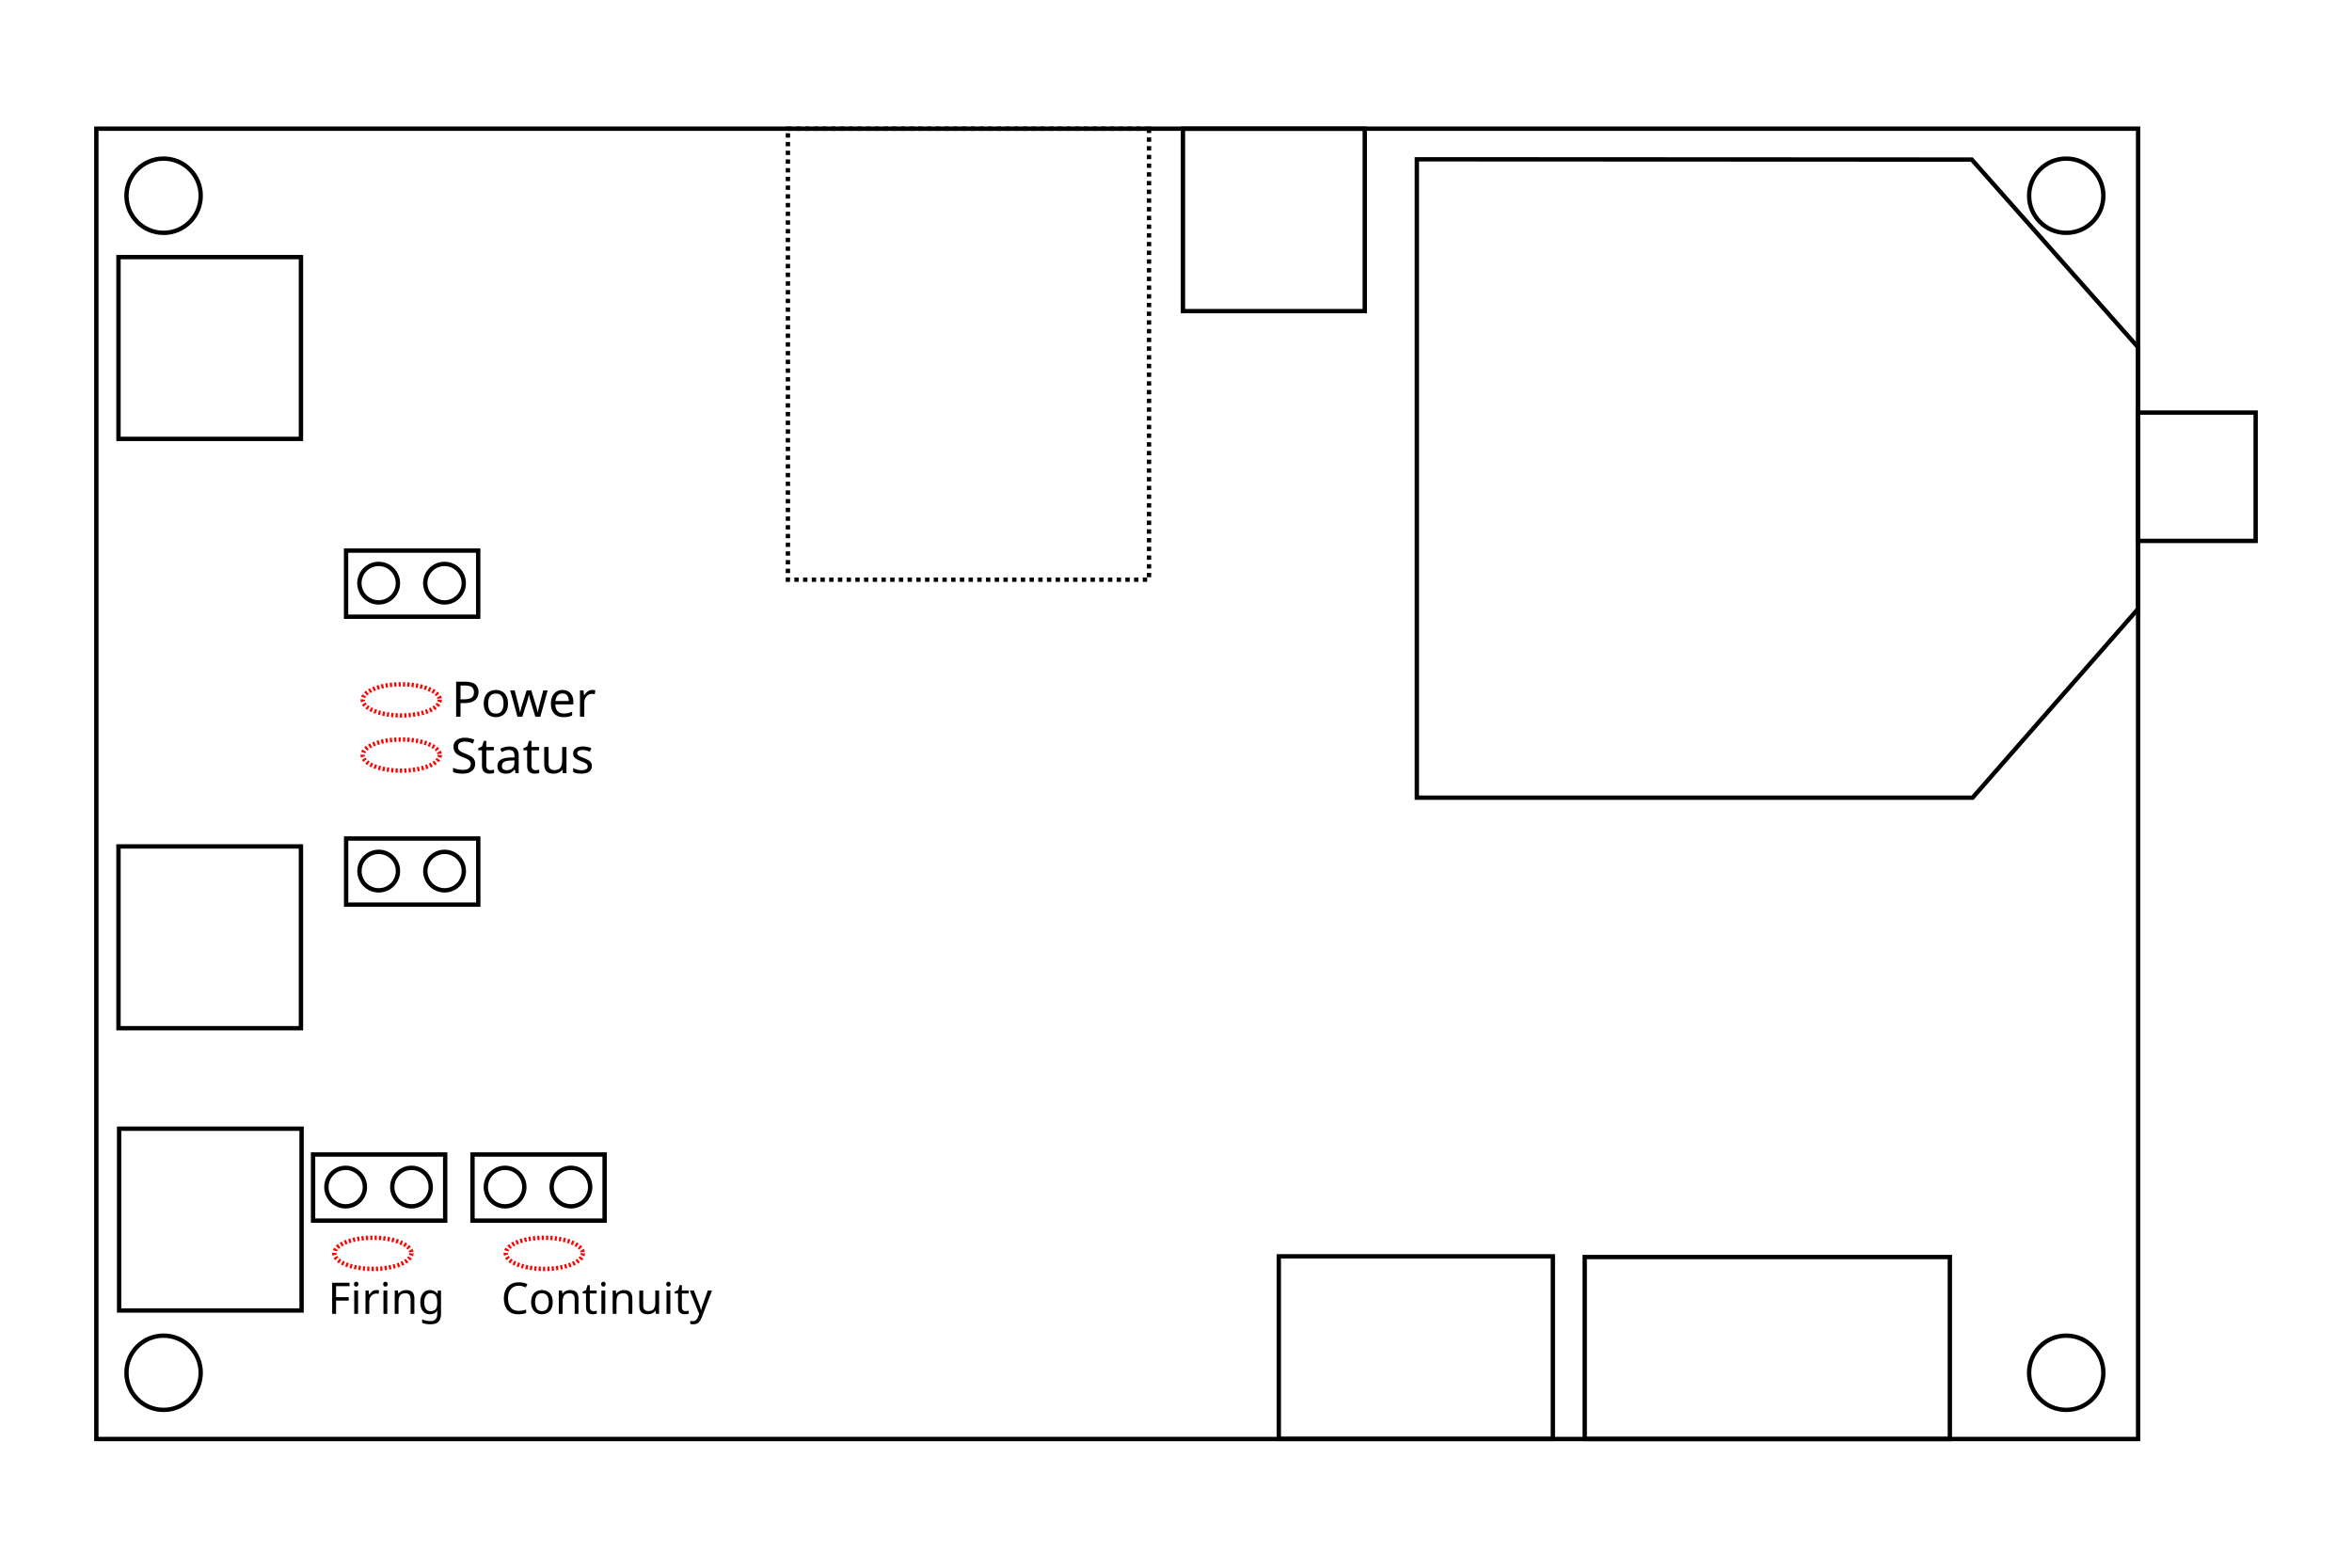
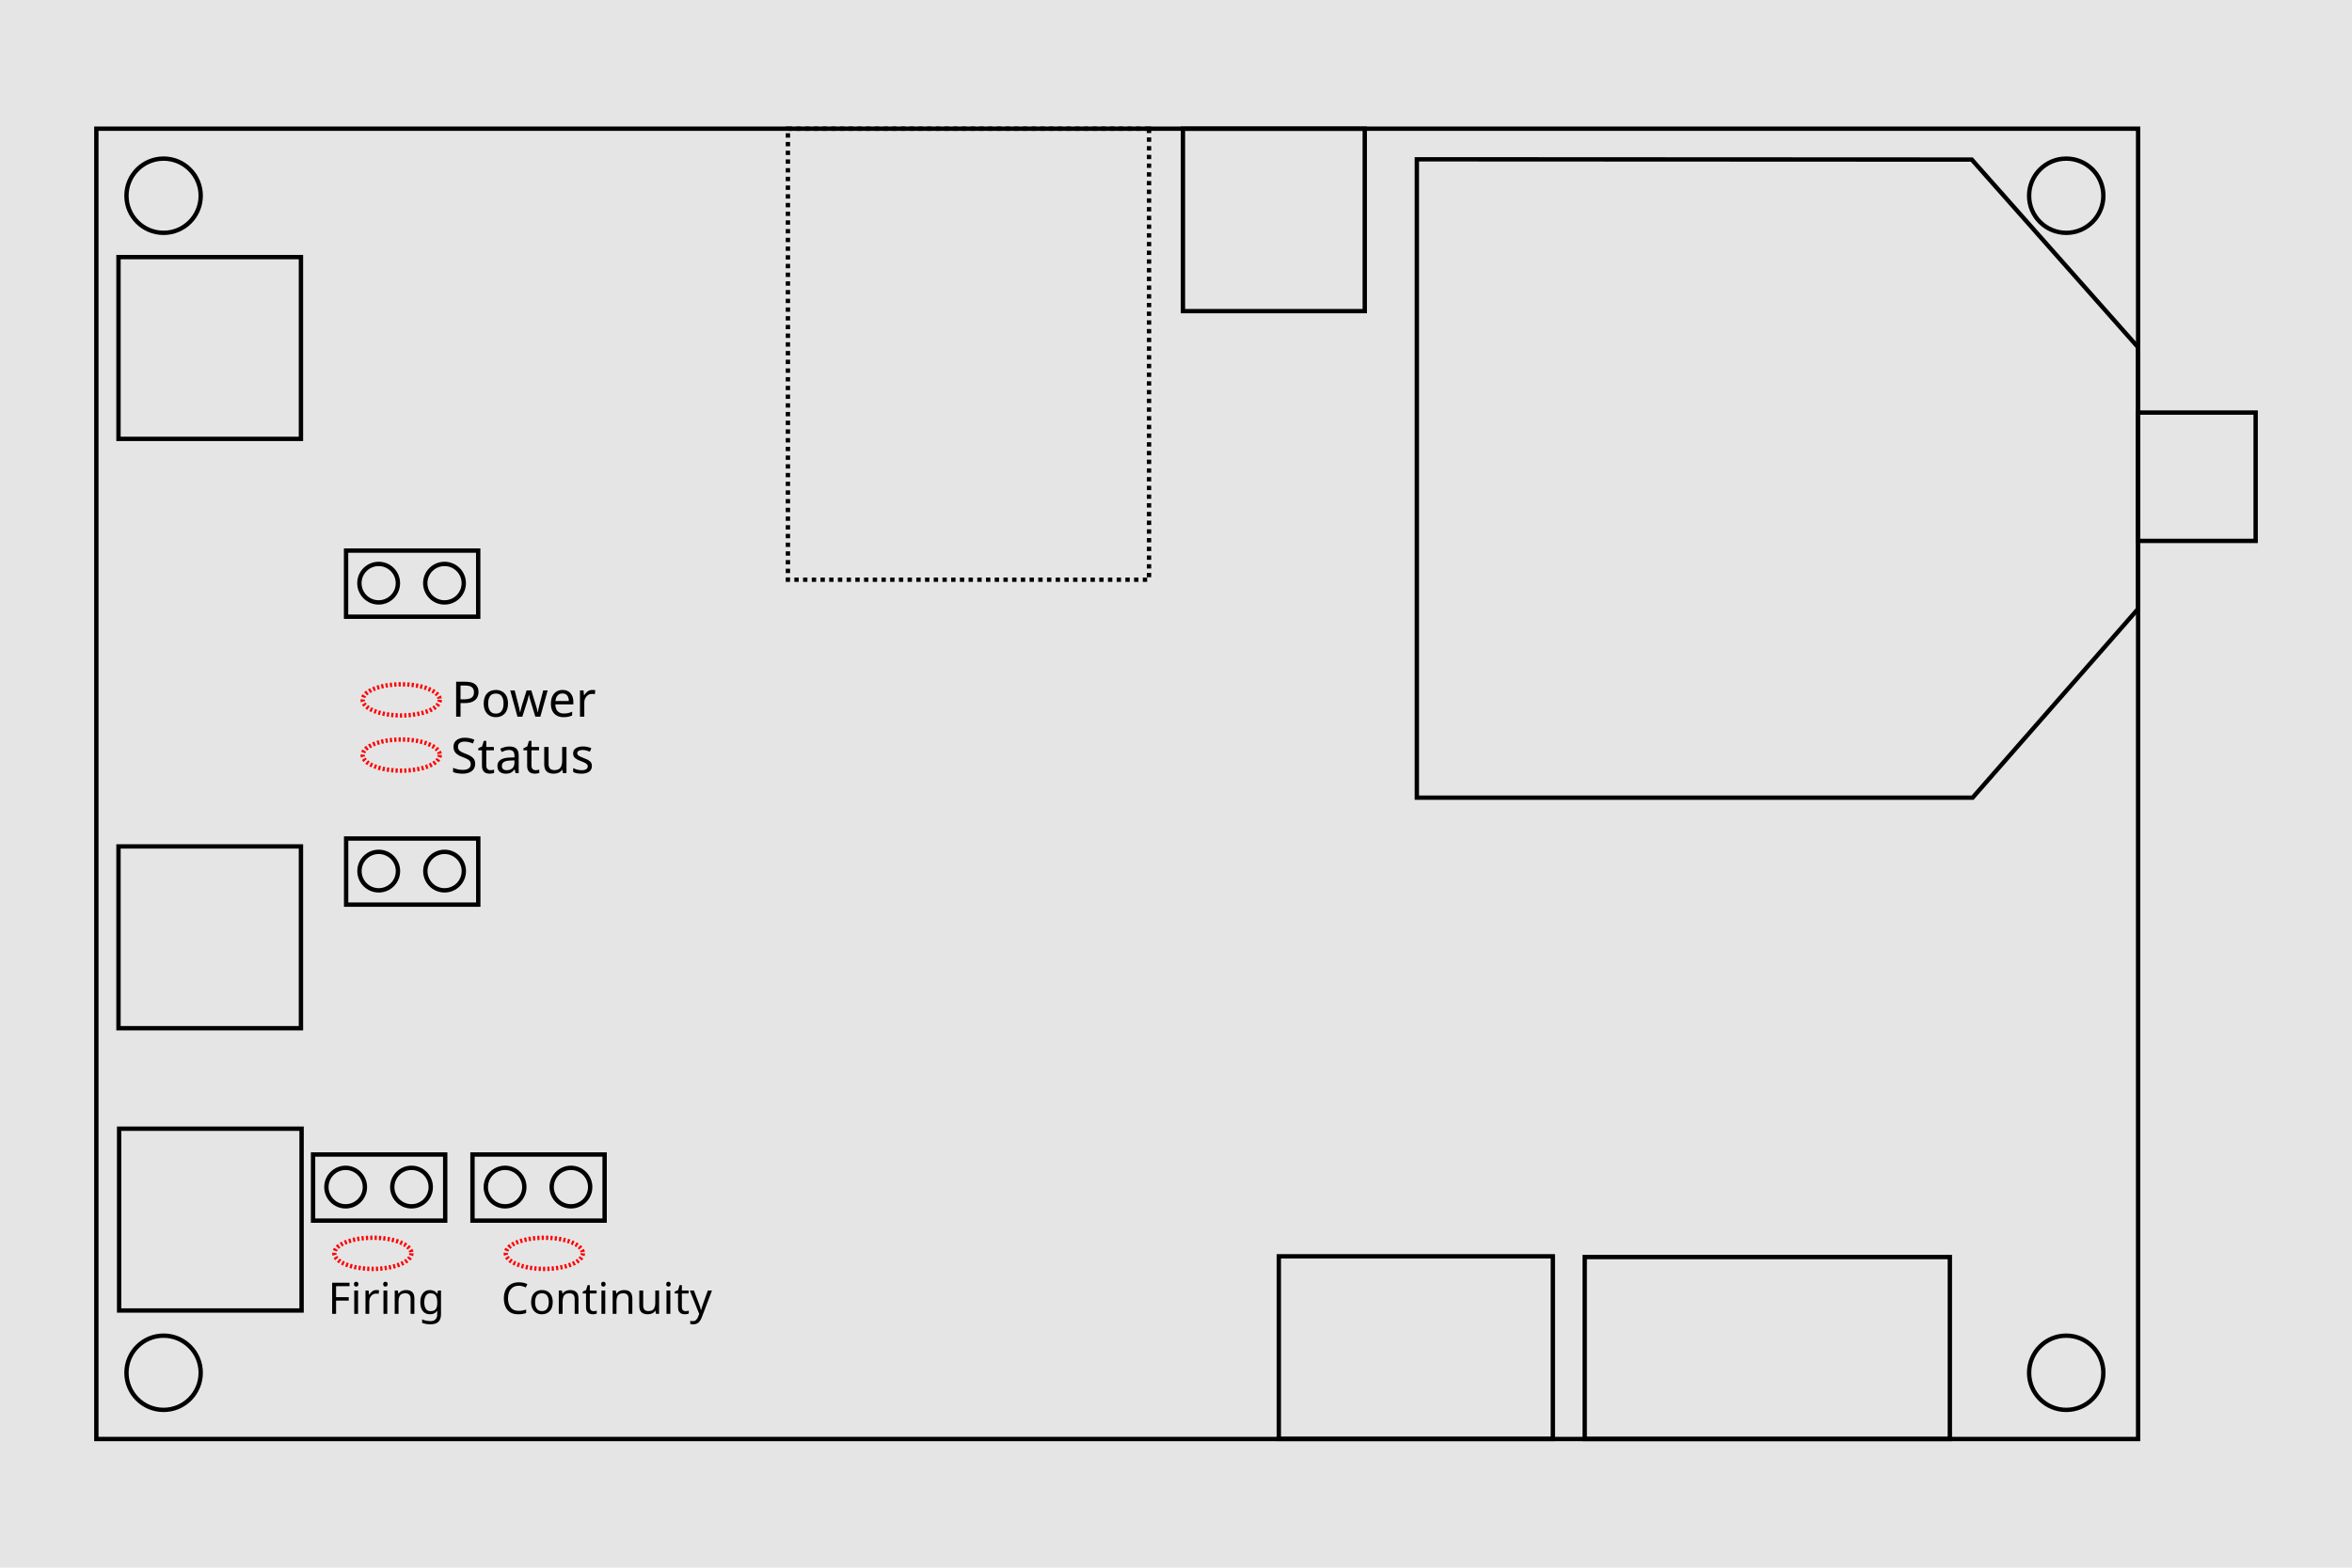
<svg xmlns="http://www.w3.org/2000/svg" width="12in" height="8in" viewBox="0 0 1080 720" id="svg6150" version="1.1">
  <defs id="defs6152" />
+   <rect style="fill:#e5e5e5;stroke:#e5e5e5;stroke-width:1.488" id="rect1" width="1078.512" height="718.512" x="0.744" y="0.744" />
  <g id="layer1" transform="translate(0,-332.3621)">
    <rect style="fill:none;fill-opacity:1;stroke:#000000;stroke-width:2;stroke-miterlimit:4;stroke-dasharray:none;stroke-opacity:1" id="rect4147-1" width="937.542" height="601.791" x="44.24" y="391.467" />
    <circle style="fill:none;fill-opacity:1;stroke:#000000;stroke-width:2;stroke-miterlimit:4;stroke-dasharray:none;stroke-opacity:1" id="path4151-4" cx="75.117" cy="422.253" r="17.047" />
    <circle style="fill:none;fill-opacity:1;stroke:#000000;stroke-width:2;stroke-miterlimit:4;stroke-dasharray:none;stroke-opacity:1" id="path4151-9-0" cx="75.117" cy="962.842" r="17.047" />
    <circle style="fill:none;fill-opacity:1;stroke:#000000;stroke-width:2;stroke-miterlimit:4;stroke-dasharray:none;stroke-opacity:1" id="path4151-9-6-4" cx="948.783" cy="962.843" r="17.047" />
    <circle style="fill:none;fill-opacity:1;stroke:#000000;stroke-width:2;stroke-miterlimit:4;stroke-dasharray:none;stroke-opacity:1" id="path4151-9-6-6-6" cx="948.783" cy="422.254" r="17.047" />
    <rect style="fill:none;fill-opacity:1;stroke:#000000;stroke-width:2;stroke-miterlimit:4;stroke-dasharray:none;stroke-opacity:1" id="rect4200-7" width="125.838" height="83.873" x="587.208" y="909.357" />
    <rect style="fill:none;fill-opacity:1;stroke:#000000;stroke-width:2;stroke-miterlimit:4;stroke-dasharray:none;stroke-opacity:1" id="rect4202-9" width="167.669" height="83.561" x="727.675" y="909.689" />
    <rect style="fill:none;fill-opacity:1;stroke:#000000;stroke-width:2;stroke-miterlimit:4;stroke-dasharray:none;stroke-opacity:1" id="rect4200-9-3" width="83.783" height="83.488" x="54.701" y="850.751" />
    <rect style="fill:none;fill-opacity:1;stroke:#000000;stroke-width:2;stroke-miterlimit:4;stroke-dasharray:none;stroke-opacity:1" id="rect4200-9-4-1" width="83.783" height="83.488" x="54.407" y="721.1" />
    <rect style="fill:none;fill-opacity:1;stroke:#000000;stroke-width:2;stroke-miterlimit:4;stroke-dasharray:none;stroke-opacity:1" id="rect4200-9-4-5-7" width="83.783" height="83.488" x="391.47" y="-626.679" transform="matrix(0,1,-1,0,0,0)" />
    <path style="display:inline;fill:none;fill-rule:evenodd;stroke:#000000;stroke-width:2;stroke-linecap:butt;stroke-linejoin:miter;stroke-miterlimit:4;stroke-dasharray:none;stroke-opacity:1" d="m 650.59,405.522 0,293.197 255.19,0 76.014,-86.747 0,-120.082 -76.393,-86.242 z" id="path4251-5" />
    <g transform="translate(-34.15855,48.93496)" id="g4581-8">
      <circle r="8.839" cy="551.263" cx="208.028" id="path4269-39" style="fill:none;fill-opacity:1;stroke:#000000;stroke-width:2;stroke-miterlimit:4;stroke-dasharray:none;stroke-opacity:1" />
      <circle r="8.839" cy="551.263" cx="238.27" id="path4269-6-14" style="fill:none;fill-opacity:1;stroke:#000000;stroke-width:2;stroke-miterlimit:4;stroke-dasharray:none;stroke-opacity:1" />
      <rect y="536.3" x="193.065" height="30.368" width="60.672" id="rect4288-3" style="fill:none;fill-opacity:1;stroke:#000000;stroke-width:2;stroke-miterlimit:4;stroke-dasharray:none;stroke-opacity:1" />
    </g>
    <g transform="translate(-34.15855,48.93496)" id="g4589-8">
      <circle r="8.839" cy="683.499" cx="208.06" id="path4269-3-2" style="fill:none;fill-opacity:1;stroke:#000000;stroke-width:2;stroke-miterlimit:4;stroke-dasharray:none;stroke-opacity:1" />
      <circle r="8.839" cy="683.499" cx="238.301" id="path4269-6-1-4" style="fill:none;fill-opacity:1;stroke:#000000;stroke-width:2;stroke-miterlimit:4;stroke-dasharray:none;stroke-opacity:1" />
      <rect y="668.536" x="193.097" height="30.368" width="60.672" id="rect4288-0-1" style="fill:none;fill-opacity:1;stroke:#000000;stroke-width:2;stroke-miterlimit:4;stroke-dasharray:none;stroke-opacity:1" />
    </g>
    <g transform="translate(-34.15855,48.93496)" id="g4597-6">
      <circle r="8.839" cy="828.625" cx="192.877" id="path4269-3-1-99" style="fill:none;fill-opacity:1;stroke:#000000;stroke-width:2;stroke-miterlimit:4;stroke-dasharray:none;stroke-opacity:1" />
      <circle r="8.839" cy="828.625" cx="223.118" id="path4269-6-1-2-9" style="fill:none;fill-opacity:1;stroke:#000000;stroke-width:2;stroke-miterlimit:4;stroke-dasharray:none;stroke-opacity:1" />
      <rect y="813.662" x="177.914" height="30.368" width="60.672" id="rect4288-0-3-4" style="fill:none;fill-opacity:1;stroke:#000000;stroke-width:2;stroke-miterlimit:4;stroke-dasharray:none;stroke-opacity:1" />
    </g>
    <g transform="translate(-34.15855,48.93496)" id="g4605-5">
      <circle r="8.839" cy="828.625" cx="266.08" id="path4269-3-1-9-9" style="fill:none;fill-opacity:1;stroke:#000000;stroke-width:2;stroke-miterlimit:4;stroke-dasharray:none;stroke-opacity:1" />
      <circle r="8.839" cy="828.625" cx="296.322" id="path4269-6-1-2-6-8" style="fill:none;fill-opacity:1;stroke:#000000;stroke-width:2;stroke-miterlimit:4;stroke-dasharray:none;stroke-opacity:1" />
      <rect y="813.662" x="251.118" height="30.368" width="60.672" id="rect4288-0-3-0-9" style="fill:none;fill-opacity:1;stroke:#000000;stroke-width:2;stroke-miterlimit:4;stroke-dasharray:none;stroke-opacity:1" />
    </g>
    <ellipse style="display:inline;fill:none;fill-opacity:1;stroke:#ff0000;stroke-width:2;stroke-miterlimit:4;stroke-dasharray:1, 1;stroke-dashoffset:0;stroke-opacity:1" id="path4369-0" cx="184.234" cy="679.154" rx="17.695" ry="7.159" />
    <ellipse style="display:inline;fill:none;fill-opacity:1;stroke:#ff0000;stroke-width:2;stroke-miterlimit:4;stroke-dasharray:1, 1;stroke-dashoffset:0;stroke-opacity:1" id="path4369" cx="184.234" cy="653.797" rx="17.695" ry="7.159" />
    <ellipse style="display:inline;fill:none;fill-opacity:1;stroke:#ff0000;stroke-width:2;stroke-miterlimit:4;stroke-dasharray:1, 1;stroke-dashoffset:0;stroke-opacity:1" id="path4369-0-1" cx="171.218" cy="907.979" rx="17.695" ry="7.159" />
    <ellipse style="display:inline;fill:none;fill-opacity:1;stroke:#ff0000;stroke-width:2;stroke-miterlimit:4;stroke-dasharray:1, 1;stroke-dashoffset:0;stroke-opacity:1" id="path4369-0-1-4" cx="249.94" cy="907.979" rx="17.695" ry="7.159" />
    <rect style="fill:none;fill-opacity:1;stroke:#000000;stroke-width:2;stroke-miterlimit:4;stroke-dasharray:2, 2;stroke-dashoffset:0;stroke-opacity:1" id="rect4200-9-4-5-8-3" width="207.141" height="165.815" x="391.466" y="-527.613" transform="matrix(0,1,-1,0,0,0)" />
    <rect style="fill:none;fill-opacity:1;stroke:#000000;stroke-width:2;stroke-miterlimit:4;stroke-dasharray:none;stroke-opacity:1" id="rect4510-4" width="53.995" height="58.943" x="981.765" y="521.843" />
    <text xml:space="preserve" style="font-style:normal;font-variant:normal;font-weight:normal;font-stretch:normal;font-size:22.5px;line-height:125%;font-family:sans-serif;-inkscape-font-specification:'sans-serif, Normal';text-align:start;letter-spacing:0px;word-spacing:0px;writing-mode:lr-tb;text-anchor:start;fill:#000000;fill-opacity:1;stroke:none;stroke-width:1px;stroke-linecap:butt;stroke-linejoin:miter;stroke-opacity:1" x="207.267" y="661.522" id="text7539">
      <tspan id="tspan7541" x="207.267" y="661.522">Power</tspan>
    </text>
    <text xml:space="preserve" style="font-style:normal;font-variant:normal;font-weight:normal;font-stretch:normal;font-size:22.5px;line-height:125%;font-family:sans-serif;-inkscape-font-specification:'sans-serif, Normal';text-align:start;letter-spacing:0px;word-spacing:0px;writing-mode:lr-tb;text-anchor:start;fill:#000000;fill-opacity:1;stroke:none;stroke-width:1px;stroke-linecap:butt;stroke-linejoin:miter;stroke-opacity:1" x="206.9" y="687.48" id="text7539-1">
      <tspan id="tspan7541-1" x="206.9" y="687.48">Status</tspan>
    </text>
    <text xml:space="preserve" style="font-style:normal;font-variant:normal;font-weight:normal;font-stretch:normal;font-size:20px;line-height:125%;font-family:sans-serif;-inkscape-font-specification:'sans-serif, Normal';text-align:start;letter-spacing:0px;word-spacing:0px;writing-mode:lr-tb;text-anchor:start;fill:#000000;fill-opacity:1;stroke:none;stroke-width:1px;stroke-linecap:butt;stroke-linejoin:miter;stroke-opacity:1" x="150.583" y="935.773" id="text7561">
      <tspan id="tspan7563" x="150.583" y="935.773">Firing</tspan>
    </text>
    <text xml:space="preserve" style="font-style:normal;font-variant:normal;font-weight:normal;font-stretch:normal;font-size:20px;line-height:125%;font-family:sans-serif;-inkscape-font-specification:'sans-serif, Normal';text-align:start;letter-spacing:0px;word-spacing:0px;writing-mode:lr-tb;text-anchor:start;fill:#000000;fill-opacity:1;stroke:none;stroke-width:1px;stroke-linecap:butt;stroke-linejoin:miter;stroke-opacity:1" x="230.148" y="935.773" id="text7561-2">
      <tspan id="tspan7563-8" x="230.148" y="935.773">Continuity</tspan>
    </text>
    <rect style="fill:none;fill-opacity:1;stroke:#000000;stroke-width:2;stroke-miterlimit:4;stroke-dasharray:none;stroke-opacity:1" id="rect4200-9-4-1-2" width="83.783" height="83.488" x="54.407" y="450.441" />
  </g>
</svg>
